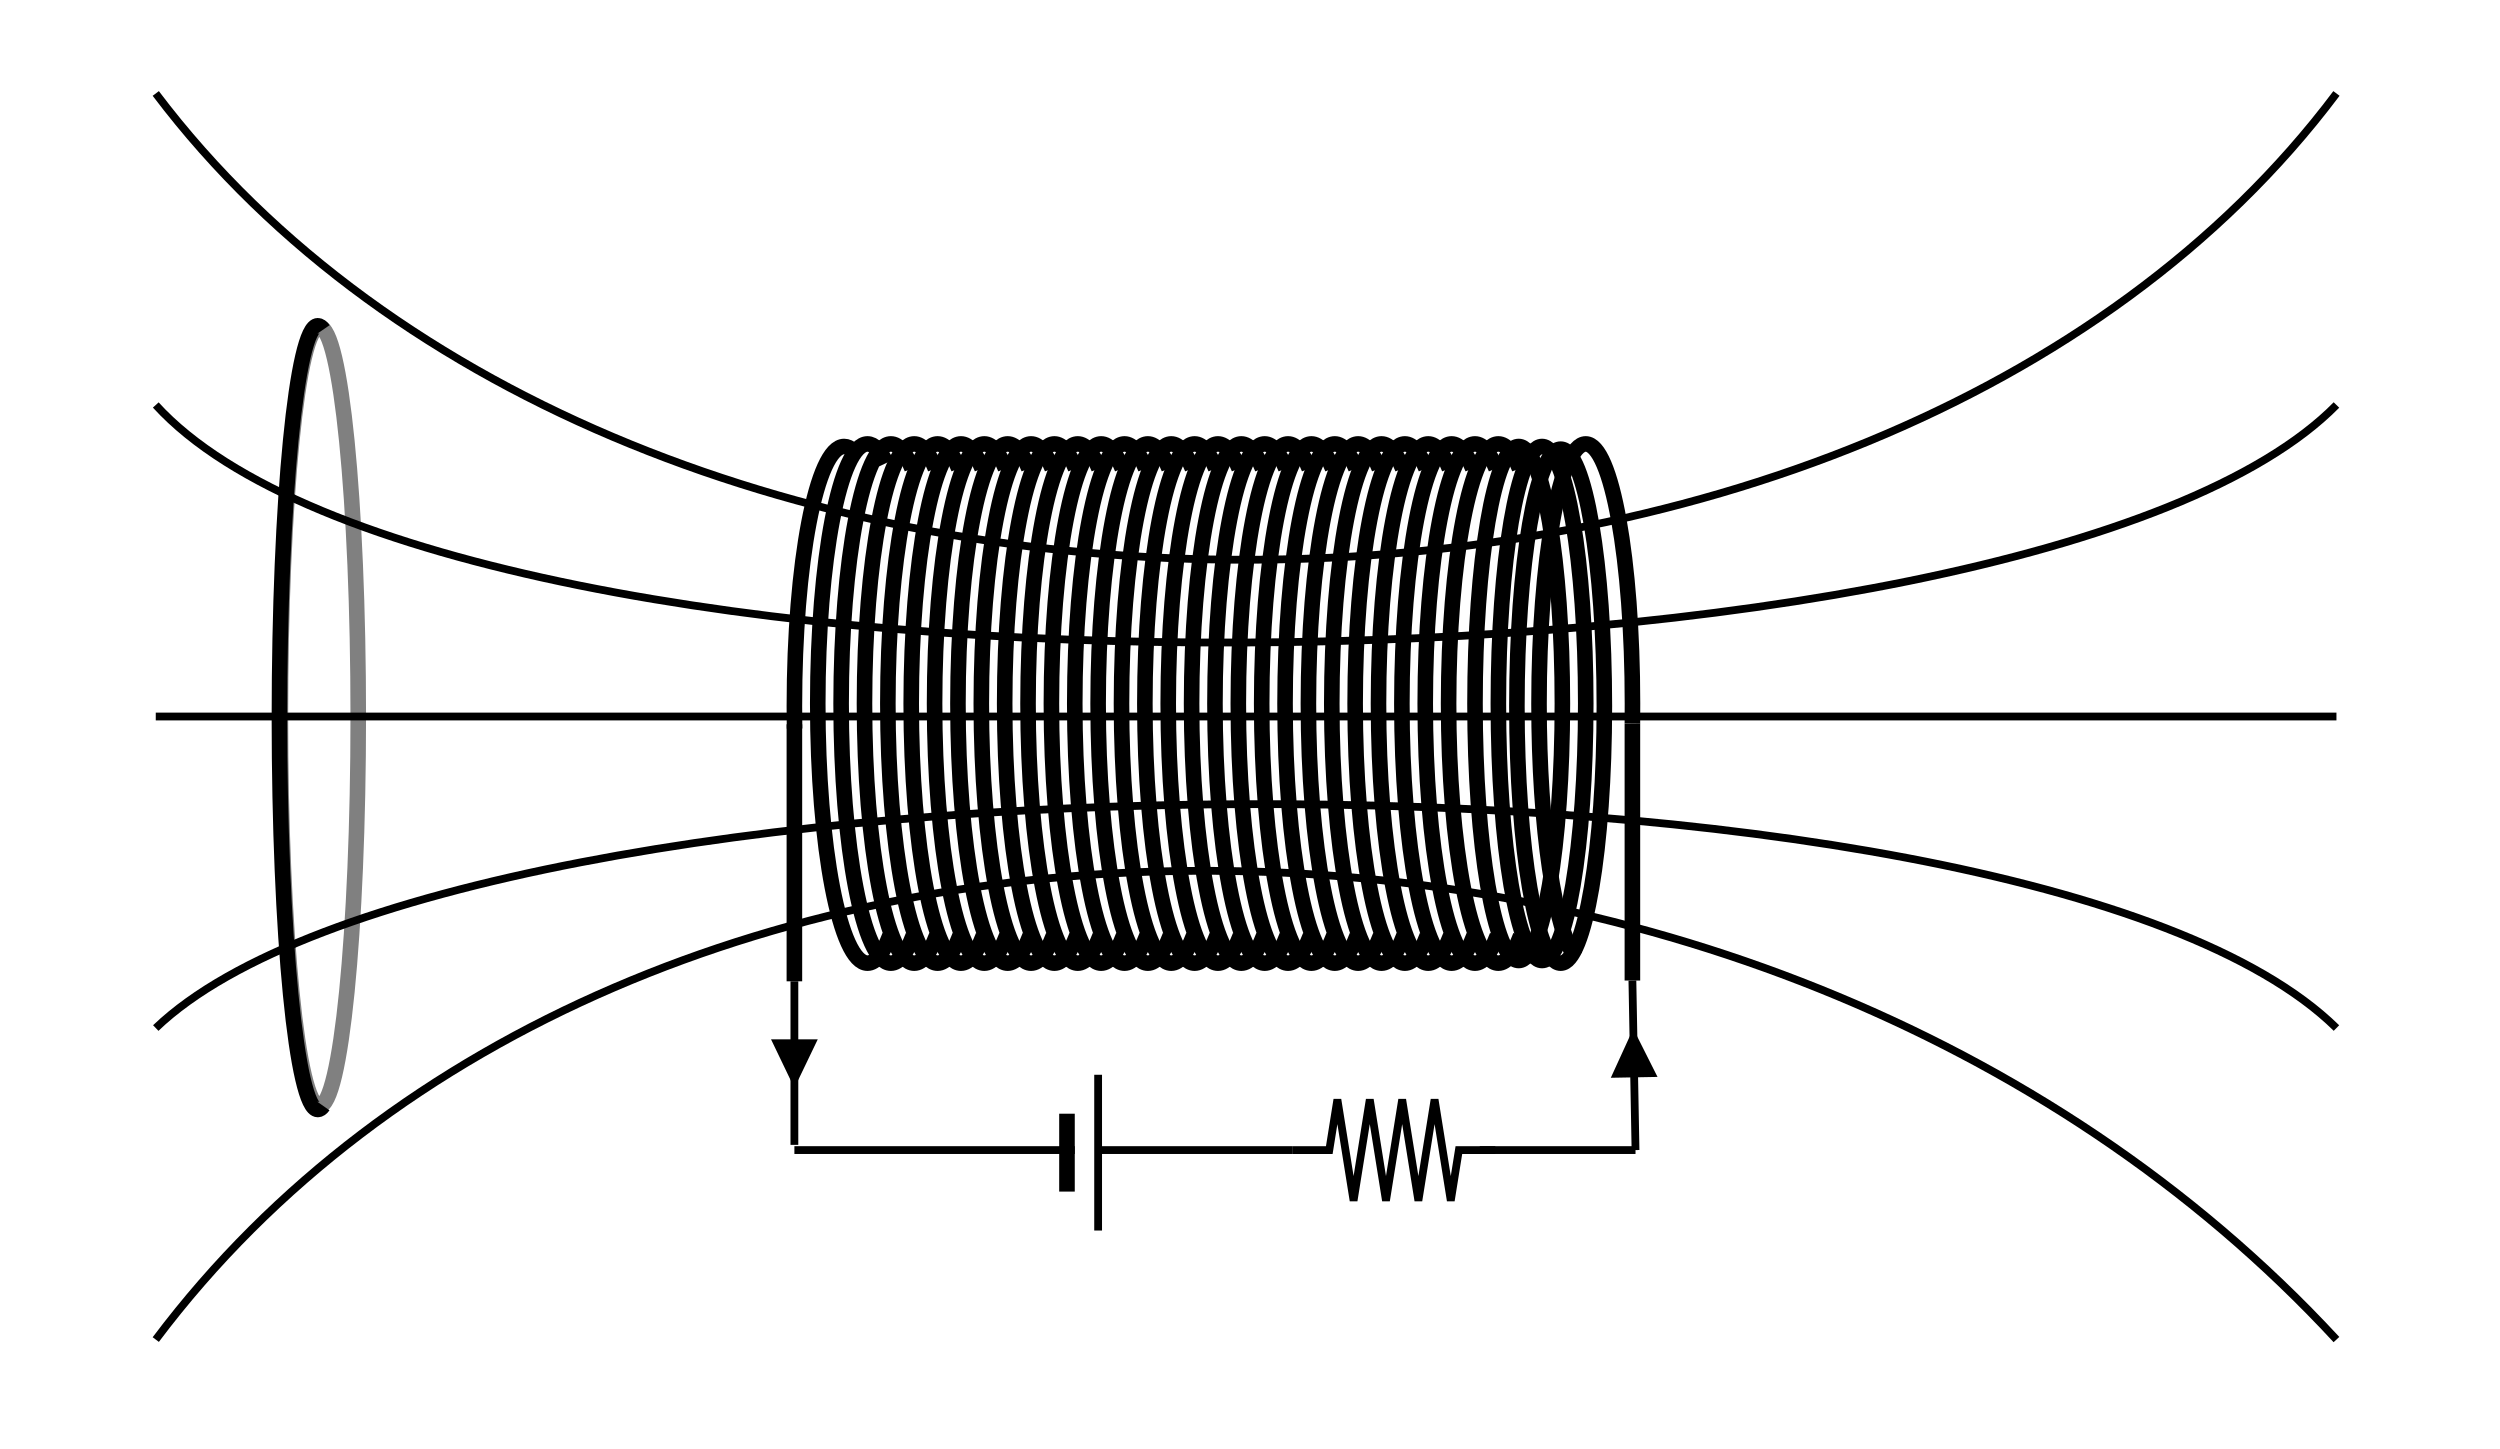
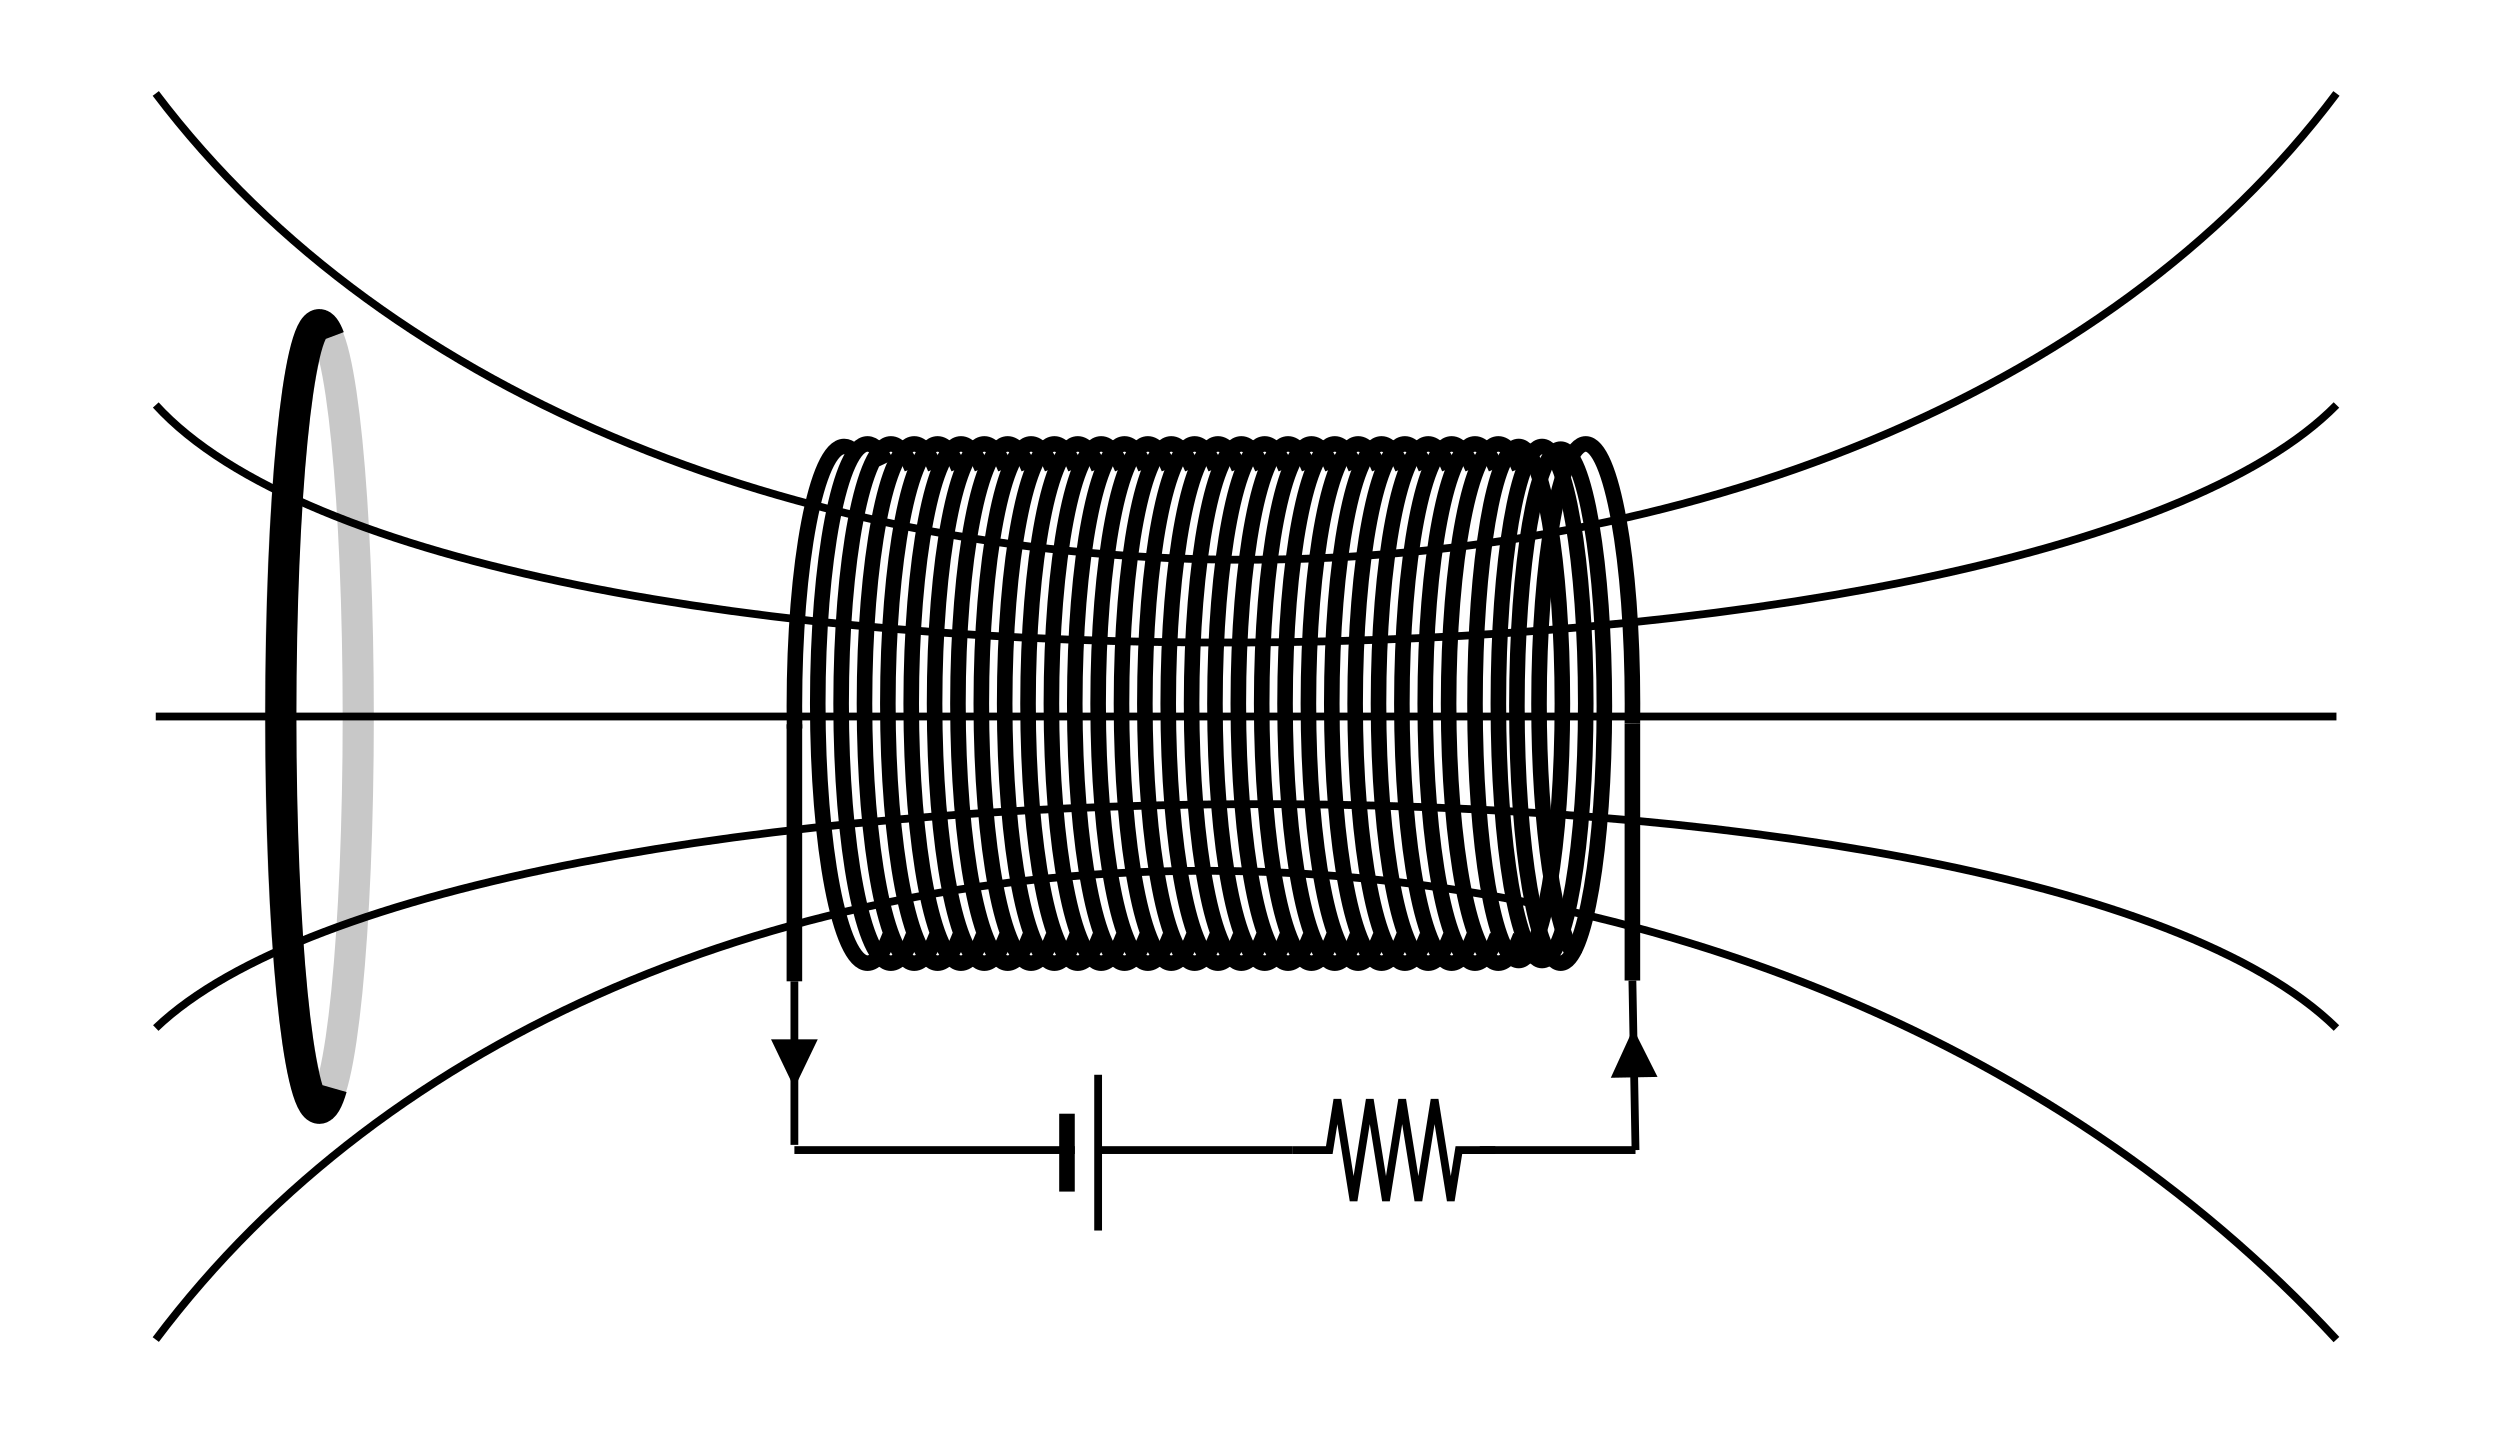
<svg xmlns="http://www.w3.org/2000/svg" x="0" y="0" width="321" height="186" style="         width:321px;         height:186px;         background: transparent;         fill: none; ">
  <svg class="role-diagram-draw-area">
    <g class="shapes-region" style="stroke: black; fill: none;">
      <g class="arrow-line">
        <path class="connection real" stroke-dasharray="" d="  M102,93 L102,126" style="stroke: rgb(0, 0, 0); stroke-width: 2; fill: none; fill-opacity: 1;" />
      </g>
      <g class="arrow-line">
        <path class="connection real" stroke-dasharray="" d="  M209.6,92.9 L209.6,125.9" style="stroke: rgb(0, 0, 0); stroke-width: 2; fill: none; fill-opacity: 1;" />
      </g>
      <g class="arrow-line">
        <path class="connection real" stroke-dasharray="" d="  M102,126 L102,147" style="stroke: rgb(0, 0, 0); stroke-width: 1; fill: none; fill-opacity: 1;" />
        <g>
          <g stroke="none" fill="#000" transform="matrix(-1.8369701987210297e-16,-1,1,-1.8369701987210297e-16,102,139.7)" style="stroke: none; fill: rgb(0, 0, 0); stroke-width: 1;">
            <path d=" M6.25,-3 L0,0 L6.25,3 Z" />
          </g>
        </g>
      </g>
      <g class="arrow-line">
        <path class="connection real" stroke-dasharray="" d="  M209.6,125.9 L210,147.67" style="stroke: rgb(0, 0, 0); stroke-width: 1; fill: none; fill-opacity: 1;" />
        <g>
          <g stroke="none" fill="#000" transform="matrix(0.01849943,0.9998289,-0.9998289,0.01849943,209.7106,132.0827)" style="stroke: none; fill: rgb(0, 0, 0); stroke-width: 1;">
            <path d=" M6.25,-3 L0,0 L6.25,3 Z" />
          </g>
        </g>
      </g>
      <g class="arrow-line">
        <path class="connection real" stroke-dasharray="" d="  M102,147.67 L138,147.67" style="stroke: rgb(0, 0, 0); stroke-width: 1; fill: none; fill-opacity: 1;" />
      </g>
      <g class="arrow-line">
        <path class="connection real" stroke-dasharray="" d="  M210,147.67 L190,147.67" style="stroke: rgb(0, 0, 0); stroke-width: 1; fill: none; fill-opacity: 1;" />
      </g>
      <g class="composite-shape">
        <g class="real" style="stroke-width: 1; stroke: rgb(0, 0, 0); fill: none; fill-opacity: 1;">
          <path d=" M166,147.67 L170.68,147.67 L171.72,141.17 L173.8,154.17 L175.88,141.17 L177.96,154.17 L180.04,141.17 L182.12,154.17 L184.2,141.17 L186.28,154.17 L187.32,147.67 L192,147.67" style="fill: none;" />
        </g>
      </g>
      <g class="arrow-line">
        <path class="connection real" stroke-dasharray="" d="  M166,147.67 L141,147.67" style="stroke: rgb(0, 0, 0); stroke-width: 1; fill: none; fill-opacity: 1;" />
      </g>
      <g class="arrow-line">
        <path class="connection real" stroke-dasharray="" d="  M20,12 C80.67,92.33 240.5,91.33 300,12" style="stroke: rgb(0, 0, 0); stroke-width: 1; fill: none; fill-opacity: 1;" />
      </g>
      <g class="arrow-line">
        <path class="connection real" stroke-dasharray="" d="  M20,172 C80.5,91.5 226,92 300,172" style="stroke: rgb(0, 0, 0); stroke-width: 1; fill: none; fill-opacity: 1;" />
      </g>
      <g class="composite-shape">
-         <path class="real" d=" M36,92 C36,64.39 38.24,42 41,42 C43.76,42 46,64.39 46,92 C46,119.61 43.76,142 41,142 C38.24,142 36,119.61 36,92 Z" style="stroke-width: 2; stroke: rgb(128, 128, 128); fill: none; fill-opacity: 1; stroke-opacity: 1;" />
+         <path class="real" d=" M36,91.99 C36,64.38 38.24,42 41,42 C43.76,42 46,64.38 46,91.99 C46,119.6 43.76,141.99 41,141.99 C38.24,141.99 36,119.6 36,91.99 Z" style="stroke-width: 4; stroke: rgb(200, 200, 200); stroke-opacity: 1; fill: none; fill-opacity: 1;" />
      </g>
      <g class="grouped-shape">
        <g class="arrow-line">
          <path class="connection real" stroke-dasharray="" d="  M141,138 L141,158" style="stroke: rgb(0, 0, 0); stroke-width: 1; fill: none; fill-opacity: 1;" />
        </g>
        <g class="arrow-line">
          <path class="connection real" stroke-dasharray="" d="  M137,143 L137,153" style="stroke: rgb(0, 0, 0); stroke-width: 2; fill: none; fill-opacity: 1;" />
        </g>
      </g>
-       <g class="composite-shape">
-         <path class="real" d=" M41.49,141.99 C41.27,142.3 41.04,142.46 40.81,142.46 C38.09,142.46 35.88,119.93 35.88,92.15 C35.88,64.36 38.09,41.83 40.81,41.83 C41.05,41.83 41.28,42 41.5,42.32 L40.81,92.15 Z" style="stroke-width: 2; stroke: none; fill: none; fill-opacity: 1;" />
-         <path class="real" d=" M41.49,141.99 C41.27,142.3 41.04,142.46 40.81,142.46 C38.09,142.46 35.88,119.93 35.88,92.15 C35.88,64.36 38.09,41.83 40.81,41.83 C41.05,41.83 41.28,42 41.5,42.32" style="stroke-width: 2; stroke: rgb(0, 0, 0); fill: none; fill-opacity: 1;" />
-       </g>
      <g class="arrow-line">
        <path class="connection real" stroke-dasharray="" d="  M20,132 C59,94.67 260,92.67 300,132" style="stroke: rgb(0, 0, 0); stroke-width: 1; fill: none; fill-opacity: 1;" />
      </g>
      <g class="arrow-line">
        <path class="connection real" stroke-dasharray="" d="  M20,52 C58,93.67 261,91.67 300,52" style="stroke: rgb(0, 0, 0); stroke-width: 1; fill: none; fill-opacity: 1;" />
      </g>
      <g class="arrow-line">
        <path class="connection real" stroke-dasharray="" d="  M20,92 L300,92" style="stroke: rgb(0, 0, 0); stroke-width: 1; fill: none; fill-opacity: 1;" />
      </g>
      <g class="composite-shape">
        <path class="real" d=" M102.02,93.55 C102.01,92.6 102,91.64 102,90.67 C102,72.26 104.86,57.33 108.39,57.33 C108.78,57.33 109.16,57.51 109.52,57.86 L108.39,90.67 Z" style="stroke-width: 2; stroke: none; fill: none; fill-opacity: 1;" />
        <path class="real" d=" M102.02,93.55 C102.01,92.6 102,91.64 102,90.67 C102,72.26 104.86,57.33 108.39,57.33 C108.78,57.33 109.16,57.51 109.52,57.86" style="stroke-width: 2; stroke: rgb(0, 0, 0); fill: none; fill-opacity: 1;" />
      </g>
      <g class="composite-shape">
        <path class="real" d=" M114.25,120.15 C113.39,122.4 112.42,123.67 111.39,123.67 C107.86,123.67 105,108.74 105,90.33 C105,71.92 107.86,57 111.39,57 C112.24,57 113.05,57.87 113.8,59.45 L111.39,90.33 Z" style="stroke-width: 2; stroke: none; fill: none; fill-opacity: 1;" />
        <path class="real" d=" M114.25,120.15 C113.39,122.4 112.42,123.67 111.39,123.67 C107.86,123.67 105,108.74 105,90.33 C105,71.92 107.86,57 111.39,57 C112.24,57 113.05,57.87 113.8,59.45" style="stroke-width: 2; stroke: rgb(0, 0, 0); fill: none; fill-opacity: 1;" />
      </g>
      <g class="composite-shape">
        <path class="real" d=" M117.25,120.15 C116.39,122.4 115.42,123.67 114.39,123.67 C110.86,123.67 108,108.74 108,90.33 C108,71.92 110.86,57 114.39,57 C115.36,57 116.28,58.13 117.1,60.15 L114.39,90.33 Z" style="stroke-width: 2; stroke: none; fill: none; fill-opacity: 1;" />
        <path class="real" d=" M117.25,120.15 C116.39,122.4 115.42,123.67 114.39,123.67 C110.86,123.67 108,108.74 108,90.33 C108,71.92 110.86,57 114.39,57 C115.36,57 116.28,58.13 117.1,60.15" style="stroke-width: 2; stroke: rgb(0, 0, 0); fill: none; fill-opacity: 1;" />
      </g>
      <g class="composite-shape">
        <path class="real" d=" M120.25,120.15 C119.39,122.4 118.42,123.67 117.39,123.67 C113.86,123.67 111,108.74 111,90.33 C111,71.92 113.86,57 117.39,57 C118.36,57 119.28,58.13 120.1,60.15 L117.39,90.33 Z" style="stroke-width: 2; stroke: none; fill: none; fill-opacity: 1;" />
        <path class="real" d=" M120.25,120.15 C119.39,122.4 118.42,123.67 117.39,123.67 C113.86,123.67 111,108.74 111,90.33 C111,71.92 113.86,57 117.39,57 C118.36,57 119.28,58.13 120.1,60.15" style="stroke-width: 2; stroke: rgb(0, 0, 0); fill: none; fill-opacity: 1;" />
      </g>
      <g class="composite-shape">
        <path class="real" d=" M123.25,120.15 C122.39,122.4 121.42,123.67 120.39,123.67 C116.86,123.67 114,108.74 114,90.33 C114,71.92 116.86,57 120.39,57 C121.36,57 122.28,58.13 123.1,60.15 L120.39,90.33 Z" style="stroke-width: 2; stroke: none; fill: none; fill-opacity: 1;" />
        <path class="real" d=" M123.25,120.15 C122.39,122.4 121.42,123.67 120.39,123.67 C116.86,123.67 114,108.74 114,90.33 C114,71.92 116.86,57 120.39,57 C121.36,57 122.28,58.13 123.1,60.15" style="stroke-width: 2; stroke: rgb(0, 0, 0); fill: none; fill-opacity: 1;" />
      </g>
      <g class="composite-shape">
        <path class="real" d=" M126.25,120.15 C125.39,122.4 124.42,123.67 123.39,123.67 C119.86,123.67 117,108.74 117,90.33 C117,71.92 119.86,57 123.39,57 C124.36,57 125.28,58.13 126.1,60.15 L123.39,90.33 Z" style="stroke-width: 2; stroke: none; fill: none; fill-opacity: 1;" />
        <path class="real" d=" M126.25,120.15 C125.39,122.4 124.42,123.67 123.39,123.67 C119.86,123.67 117,108.74 117,90.33 C117,71.92 119.86,57 123.39,57 C124.36,57 125.28,58.13 126.1,60.15" style="stroke-width: 2; stroke: rgb(0, 0, 0); fill: none; fill-opacity: 1;" />
      </g>
      <g class="composite-shape">
        <path class="real" d=" M129.25,120.15 C128.39,122.4 127.42,123.67 126.39,123.67 C122.86,123.67 120,108.74 120,90.33 C120,71.92 122.86,57 126.39,57 C127.36,57 128.28,58.13 129.1,60.15 L126.39,90.33 Z" style="stroke-width: 2; stroke: none; fill: none; fill-opacity: 1;" />
        <path class="real" d=" M129.25,120.15 C128.39,122.4 127.42,123.67 126.39,123.67 C122.86,123.67 120,108.74 120,90.33 C120,71.92 122.86,57 126.39,57 C127.36,57 128.28,58.13 129.1,60.15" style="stroke-width: 2; stroke: rgb(0, 0, 0); fill: none; fill-opacity: 1;" />
      </g>
      <g class="composite-shape">
        <path class="real" d=" M132.25,120.15 C131.39,122.4 130.42,123.67 129.39,123.67 C125.86,123.67 123,108.74 123,90.33 C123,71.92 125.86,57 129.39,57 C130.36,57 131.28,58.13 132.1,60.15 L129.39,90.33 Z" style="stroke-width: 2; stroke: none; fill: none; fill-opacity: 1;" />
        <path class="real" d=" M132.25,120.15 C131.39,122.4 130.42,123.67 129.39,123.67 C125.86,123.67 123,108.74 123,90.33 C123,71.92 125.86,57 129.39,57 C130.36,57 131.28,58.13 132.1,60.15" style="stroke-width: 2; stroke: rgb(0, 0, 0); fill: none; fill-opacity: 1;" />
      </g>
      <g class="composite-shape">
        <path class="real" d=" M135.25,120.15 C134.39,122.4 133.42,123.67 132.39,123.67 C128.86,123.67 126,108.74 126,90.33 C126,71.92 128.86,57 132.39,57 C133.36,57 134.28,58.13 135.1,60.15 L132.39,90.33 Z" style="stroke-width: 2; stroke: none; fill: none; fill-opacity: 1;" />
        <path class="real" d=" M135.25,120.15 C134.39,122.4 133.42,123.67 132.39,123.67 C128.86,123.67 126,108.74 126,90.33 C126,71.92 128.86,57 132.39,57 C133.36,57 134.28,58.13 135.1,60.15" style="stroke-width: 2; stroke: rgb(0, 0, 0); fill: none; fill-opacity: 1;" />
      </g>
      <g class="composite-shape">
        <path class="real" d=" M138.25,120.15 C137.39,122.4 136.42,123.67 135.39,123.67 C131.86,123.67 129,108.74 129,90.33 C129,71.92 131.86,57 135.39,57 C136.36,57 137.28,58.13 138.1,60.15 L135.39,90.33 Z" style="stroke-width: 2; stroke: none; fill: none; fill-opacity: 1;" />
        <path class="real" d=" M138.25,120.15 C137.39,122.4 136.42,123.67 135.39,123.67 C131.86,123.67 129,108.74 129,90.33 C129,71.92 131.86,57 135.39,57 C136.36,57 137.28,58.13 138.1,60.15" style="stroke-width: 2; stroke: rgb(0, 0, 0); fill: none; fill-opacity: 1;" />
      </g>
      <g class="composite-shape">
        <path class="real" d=" M141.25,120.15 C140.39,122.4 139.42,123.67 138.39,123.67 C134.86,123.67 132,108.74 132,90.33 C132,71.92 134.86,57 138.39,57 C139.36,57 140.28,58.13 141.1,60.15 L138.39,90.33 Z" style="stroke-width: 2; stroke: none; fill: none; fill-opacity: 1;" />
        <path class="real" d=" M141.25,120.15 C140.39,122.4 139.42,123.67 138.39,123.67 C134.86,123.67 132,108.74 132,90.33 C132,71.92 134.86,57 138.39,57 C139.36,57 140.28,58.13 141.1,60.15" style="stroke-width: 2; stroke: rgb(0, 0, 0); fill: none; fill-opacity: 1;" />
      </g>
      <g class="composite-shape">
        <path class="real" d=" M144.25,120.15 C143.39,122.4 142.42,123.67 141.39,123.67 C137.86,123.67 135,108.74 135,90.33 C135,71.92 137.86,57 141.39,57 C142.36,57 143.28,58.13 144.1,60.15 L141.39,90.33 Z" style="stroke-width: 2; stroke: none; fill: none; fill-opacity: 1;" />
        <path class="real" d=" M144.25,120.15 C143.39,122.4 142.42,123.67 141.39,123.67 C137.86,123.67 135,108.74 135,90.33 C135,71.92 137.86,57 141.39,57 C142.36,57 143.28,58.13 144.1,60.15" style="stroke-width: 2; stroke: rgb(0, 0, 0); fill: none; fill-opacity: 1;" />
      </g>
      <g class="composite-shape">
        <path class="real" d=" M147.25,120.15 C146.39,122.4 145.42,123.67 144.39,123.67 C140.86,123.67 138,108.74 138,90.33 C138,71.92 140.86,57 144.39,57 C145.36,57 146.28,58.13 147.1,60.15 L144.39,90.33 Z" style="stroke-width: 2; stroke: none; fill: none; fill-opacity: 1;" />
        <path class="real" d=" M147.25,120.15 C146.39,122.4 145.42,123.67 144.39,123.67 C140.86,123.67 138,108.74 138,90.33 C138,71.92 140.86,57 144.39,57 C145.36,57 146.28,58.13 147.1,60.15" style="stroke-width: 2; stroke: rgb(0, 0, 0); fill: none; fill-opacity: 1;" />
      </g>
      <g class="composite-shape">
        <path class="real" d=" M150.25,120.15 C149.39,122.4 148.42,123.67 147.39,123.67 C143.86,123.67 141,108.74 141,90.33 C141,71.92 143.86,57 147.39,57 C148.36,57 149.28,58.13 150.1,60.15 L147.39,90.33 Z" style="stroke-width: 2; stroke: none; fill: none; fill-opacity: 1;" />
        <path class="real" d=" M150.25,120.15 C149.39,122.4 148.42,123.67 147.39,123.67 C143.86,123.67 141,108.74 141,90.33 C141,71.92 143.86,57 147.39,57 C148.36,57 149.28,58.13 150.1,60.15" style="stroke-width: 2; stroke: rgb(0, 0, 0); fill: none; fill-opacity: 1;" />
      </g>
      <g class="composite-shape">
        <path class="real" d=" M153.25,120.15 C152.39,122.4 151.42,123.67 150.39,123.67 C146.86,123.67 144,108.74 144,90.33 C144,71.92 146.86,57 150.39,57 C151.36,57 152.28,58.13 153.1,60.15 L150.39,90.33 Z" style="stroke-width: 2; stroke: none; fill: none; fill-opacity: 1;" />
        <path class="real" d=" M153.25,120.15 C152.39,122.4 151.42,123.67 150.39,123.67 C146.86,123.67 144,108.74 144,90.33 C144,71.92 146.86,57 150.39,57 C151.36,57 152.28,58.13 153.1,60.15" style="stroke-width: 2; stroke: rgb(0, 0, 0); fill: none; fill-opacity: 1;" />
      </g>
      <g class="composite-shape">
        <path class="real" d=" M156.25,120.15 C155.39,122.4 154.42,123.67 153.39,123.67 C149.86,123.67 147,108.74 147,90.33 C147,71.92 149.86,57 153.39,57 C154.36,57 155.28,58.13 156.1,60.15 L153.39,90.33 Z" style="stroke-width: 2; stroke: none; fill: none; fill-opacity: 1;" />
        <path class="real" d=" M156.25,120.15 C155.39,122.4 154.42,123.67 153.39,123.67 C149.86,123.67 147,108.74 147,90.33 C147,71.92 149.86,57 153.39,57 C154.36,57 155.28,58.13 156.1,60.15" style="stroke-width: 2; stroke: rgb(0, 0, 0); fill: none; fill-opacity: 1;" />
      </g>
      <g class="composite-shape">
        <path class="real" d=" M159.25,120.15 C158.39,122.4 157.42,123.67 156.39,123.67 C152.86,123.67 150,108.74 150,90.33 C150,71.92 152.86,57 156.39,57 C157.36,57 158.28,58.13 159.1,60.15 L156.39,90.33 Z" style="stroke-width: 2; stroke: none; fill: none; fill-opacity: 1;" />
        <path class="real" d=" M159.25,120.15 C158.39,122.4 157.42,123.67 156.39,123.67 C152.86,123.67 150,108.74 150,90.33 C150,71.92 152.86,57 156.39,57 C157.36,57 158.28,58.13 159.1,60.15" style="stroke-width: 2; stroke: rgb(0, 0, 0); fill: none; fill-opacity: 1;" />
      </g>
      <g class="composite-shape">
        <path class="real" d=" M162.25,120.15 C161.39,122.4 160.42,123.67 159.39,123.67 C155.86,123.67 153,108.74 153,90.33 C153,71.92 155.86,57 159.39,57 C160.36,57 161.28,58.13 162.1,60.15 L159.39,90.33 Z" style="stroke-width: 2; stroke: none; fill: none; fill-opacity: 1;" />
        <path class="real" d=" M162.25,120.15 C161.39,122.4 160.42,123.67 159.39,123.67 C155.86,123.67 153,108.74 153,90.33 C153,71.92 155.86,57 159.39,57 C160.36,57 161.28,58.13 162.1,60.15" style="stroke-width: 2; stroke: rgb(0, 0, 0); fill: none; fill-opacity: 1;" />
      </g>
      <g class="composite-shape">
        <path class="real" d=" M165.25,120.15 C164.39,122.4 163.42,123.67 162.39,123.67 C158.86,123.67 156,108.74 156,90.33 C156,71.92 158.86,57 162.39,57 C163.36,57 164.28,58.13 165.1,60.15 L162.39,90.33 Z" style="stroke-width: 2; stroke: none; fill: none; fill-opacity: 1;" />
        <path class="real" d=" M165.25,120.15 C164.39,122.4 163.42,123.67 162.39,123.67 C158.86,123.67 156,108.74 156,90.33 C156,71.92 158.86,57 162.39,57 C163.36,57 164.28,58.13 165.1,60.15" style="stroke-width: 2; stroke: rgb(0, 0, 0); fill: none; fill-opacity: 1;" />
      </g>
      <g class="composite-shape">
        <path class="real" d=" M168.25,120.15 C167.39,122.4 166.42,123.67 165.39,123.67 C161.86,123.67 159,108.74 159,90.33 C159,71.92 161.86,57 165.39,57 C166.36,57 167.28,58.13 168.1,60.15 L165.39,90.33 Z" style="stroke-width: 2; stroke: none; fill: none; fill-opacity: 1;" />
        <path class="real" d=" M168.25,120.15 C167.39,122.4 166.42,123.67 165.39,123.67 C161.86,123.67 159,108.74 159,90.33 C159,71.92 161.86,57 165.39,57 C166.36,57 167.28,58.13 168.1,60.15" style="stroke-width: 2; stroke: rgb(0, 0, 0); fill: none; fill-opacity: 1;" />
      </g>
      <g class="composite-shape">
        <path class="real" d=" M171.25,120.15 C170.39,122.4 169.42,123.67 168.39,123.67 C164.86,123.67 162,108.74 162,90.33 C162,71.92 164.86,57 168.39,57 C169.36,57 170.28,58.13 171.1,60.15 L168.39,90.33 Z" style="stroke-width: 2; stroke: none; fill: none; fill-opacity: 1;" />
        <path class="real" d=" M171.25,120.15 C170.39,122.4 169.42,123.67 168.39,123.67 C164.86,123.67 162,108.74 162,90.33 C162,71.92 164.86,57 168.39,57 C169.36,57 170.28,58.13 171.1,60.15" style="stroke-width: 2; stroke: rgb(0, 0, 0); fill: none; fill-opacity: 1;" />
      </g>
      <g class="composite-shape">
        <path class="real" d=" M174.25,120.15 C173.39,122.4 172.42,123.67 171.39,123.67 C167.86,123.67 165,108.74 165,90.33 C165,71.92 167.86,57 171.39,57 C172.36,57 173.28,58.13 174.1,60.15 L171.39,90.33 Z" style="stroke-width: 2; stroke: none; fill: none; fill-opacity: 1;" />
        <path class="real" d=" M174.25,120.15 C173.39,122.4 172.42,123.67 171.39,123.67 C167.86,123.67 165,108.74 165,90.33 C165,71.92 167.86,57 171.39,57 C172.36,57 173.28,58.13 174.1,60.15" style="stroke-width: 2; stroke: rgb(0, 0, 0); fill: none; fill-opacity: 1;" />
      </g>
      <g class="composite-shape">
        <path class="real" d=" M177.25,120.15 C176.39,122.4 175.42,123.67 174.39,123.67 C170.86,123.67 168,108.74 168,90.33 C168,71.92 170.86,57 174.39,57 C175.36,57 176.28,58.13 177.1,60.15 L174.39,90.33 Z" style="stroke-width: 2; stroke: none; fill: none; fill-opacity: 1;" />
        <path class="real" d=" M177.25,120.15 C176.39,122.4 175.42,123.67 174.39,123.67 C170.86,123.67 168,108.74 168,90.33 C168,71.92 170.86,57 174.39,57 C175.36,57 176.28,58.13 177.1,60.15" style="stroke-width: 2; stroke: rgb(0, 0, 0); fill: none; fill-opacity: 1;" />
      </g>
      <g class="composite-shape">
        <path class="real" d=" M180.25,120.15 C179.39,122.4 178.42,123.67 177.39,123.67 C173.86,123.67 171,108.74 171,90.33 C171,71.92 173.86,57 177.39,57 C178.36,57 179.28,58.13 180.1,60.15 L177.39,90.33 Z" style="stroke-width: 2; stroke: none; fill: none; fill-opacity: 1;" />
        <path class="real" d=" M180.25,120.15 C179.39,122.4 178.42,123.67 177.39,123.67 C173.86,123.67 171,108.74 171,90.33 C171,71.92 173.86,57 177.39,57 C178.36,57 179.28,58.13 180.1,60.15" style="stroke-width: 2; stroke: rgb(0, 0, 0); fill: none; fill-opacity: 1;" />
      </g>
      <g class="composite-shape">
        <path class="real" d=" M183.25,120.15 C182.39,122.4 181.42,123.67 180.39,123.67 C176.86,123.67 174,108.74 174,90.33 C174,71.92 176.86,57 180.39,57 C181.36,57 182.28,58.13 183.1,60.15 L180.39,90.33 Z" style="stroke-width: 2; stroke: none; fill: none; fill-opacity: 1;" />
        <path class="real" d=" M183.25,120.15 C182.39,122.4 181.42,123.67 180.39,123.67 C176.86,123.67 174,108.74 174,90.33 C174,71.92 176.86,57 180.39,57 C181.36,57 182.28,58.13 183.1,60.15" style="stroke-width: 2; stroke: rgb(0, 0, 0); fill: none; fill-opacity: 1;" />
      </g>
      <g class="composite-shape">
        <path class="real" d=" M186.25,120.15 C185.39,122.4 184.42,123.67 183.39,123.67 C179.86,123.67 177,108.74 177,90.33 C177,71.92 179.86,57 183.39,57 C184.36,57 185.28,58.13 186.1,60.15 L183.39,90.33 Z" style="stroke-width: 2; stroke: none; fill: none; fill-opacity: 1;" />
        <path class="real" d=" M186.25,120.15 C185.39,122.4 184.42,123.67 183.39,123.67 C179.86,123.67 177,108.74 177,90.33 C177,71.92 179.86,57 183.39,57 C184.36,57 185.28,58.13 186.1,60.15" style="stroke-width: 2; stroke: rgb(0, 0, 0); fill: none; fill-opacity: 1;" />
      </g>
      <g class="composite-shape">
        <path class="real" d=" M189.25,120.15 C188.39,122.4 187.42,123.67 186.39,123.67 C182.86,123.67 180,108.74 180,90.33 C180,71.92 182.86,57 186.39,57 C187.36,57 188.28,58.13 189.1,60.15 L186.39,90.33 Z" style="stroke-width: 2; stroke: none; fill: none; fill-opacity: 1;" />
        <path class="real" d=" M189.25,120.15 C188.39,122.4 187.42,123.67 186.39,123.67 C182.86,123.67 180,108.74 180,90.33 C180,71.92 182.86,57 186.39,57 C187.36,57 188.28,58.13 189.1,60.15" style="stroke-width: 2; stroke: rgb(0, 0, 0); fill: none; fill-opacity: 1;" />
      </g>
      <g class="composite-shape">
        <path class="real" d=" M192.25,120.15 C191.39,122.4 190.42,123.67 189.39,123.67 C185.86,123.67 183,108.74 183,90.33 C183,71.92 185.86,57 189.39,57 C190.36,57 191.28,58.13 192.1,60.15 L189.39,90.33 Z" style="stroke-width: 2; stroke: none; fill: none; fill-opacity: 1;" />
        <path class="real" d=" M192.25,120.15 C191.39,122.4 190.42,123.67 189.39,123.67 C185.86,123.67 183,108.74 183,90.33 C183,71.92 185.86,57 189.39,57 C190.36,57 191.28,58.13 192.1,60.15" style="stroke-width: 2; stroke: rgb(0, 0, 0); fill: none; fill-opacity: 1;" />
      </g>
      <g class="composite-shape">
        <path class="real" d=" M195.25,120.15 C194.39,122.4 193.42,123.67 192.39,123.67 C188.86,123.67 186,108.74 186,90.33 C186,71.92 188.86,57 192.39,57 C193.36,57 194.28,58.13 195.1,60.15 L192.39,90.33 Z" style="stroke-width: 2; stroke: none; fill: none; fill-opacity: 1;" />
        <path class="real" d=" M195.25,120.15 C194.39,122.4 193.42,123.67 192.39,123.67 C188.86,123.67 186,108.74 186,90.33 C186,71.92 188.86,57 192.39,57 C193.36,57 194.28,58.13 195.1,60.15" style="stroke-width: 2; stroke: rgb(0, 0, 0); fill: none; fill-opacity: 1;" />
      </g>
      <g class="composite-shape">
        <path class="real" d=" M202.38,122.96 C199.66,119.81 197.61,106.4 197.61,90.33 C197.61,71.92 200.3,57 203.61,57 C206.93,57 209.61,71.92 209.61,90.33 C209.61,91.2 209.61,92.05 209.6,92.9 L203.61,90.33 Z" style="stroke-width: 2; stroke: none; fill: none; fill-opacity: 1;" />
        <path class="real" d=" M202.38,122.96 C199.66,119.81 197.61,106.4 197.61,90.33 C197.61,71.92 200.3,57 203.61,57 C206.93,57 209.61,71.92 209.61,90.33 C209.61,91.2 209.61,92.05 209.6,92.9" style="stroke-width: 2; stroke: rgb(0, 0, 0); fill: none; fill-opacity: 1;" />
      </g>
      <g class="composite-shape">
        <path class="real" d=" M189.39,90.33 C189.39,72.11 191.9,57.33 195,57.33 C198.1,57.33 200.61,72.11 200.61,90.33 C200.61,108.56 198.1,123.33 195,123.33 C191.9,123.33 189.39,108.56 189.39,90.33 Z" style="stroke-width: 2; stroke: rgb(0, 0, 0); fill: none; fill-opacity: 1;" />
      </g>
      <g class="composite-shape">
        <path class="real" d=" M192.39,90.33 C192.39,72.11 194.9,57.33 198,57.33 C201.1,57.33 203.61,72.11 203.61,90.33 C203.61,108.56 201.1,123.33 198,123.33 C194.9,123.33 192.39,108.56 192.39,90.33 Z" style="stroke-width: 2; stroke: rgb(0, 0, 0); fill: none; fill-opacity: 1;" />
      </g>
      <g class="composite-shape">
        <path class="real" d=" M194.77,90.67 C194.77,72.44 197.29,57.67 200.39,57.67 C203.49,57.67 206,72.44 206,90.67 C206,108.89 203.49,123.67 200.39,123.67 C197.29,123.67 194.77,108.89 194.77,90.67 Z" style="stroke-width: 2; stroke: rgb(0, 0, 0); fill: none; fill-opacity: 1;" />
+       </g>
+       <g class="composite-shape">
+         <path class="real" d=" M42.58,139.67 C42.09,141.38 41.55,142.31 41,142.31 C38.27,142.31 36.06,119.78 36.06,91.99 C36.06,64.21 38.27,41.68 41,41.68 C41.44,41.68 41.86,42.26 42.27,43.35 L41,91.99 Z" style="stroke-width: 4; stroke: none; fill: none; fill-opacity: 1;" />
+         <path class="real" d=" M42.58,139.67 C42.09,141.38 41.55,142.31 41,142.31 C38.27,142.31 36.06,119.78 36.06,91.99 C36.06,64.21 38.27,41.68 41,41.68 C41.44,41.68 41.86,42.26 42.27,43.35" style="stroke-width: 4; stroke: rgb(0, 0, 0); fill: none; fill-opacity: 1;" />
      </g>
      <g />
    </g>
    <g />
    <g />
    <g />
  </svg>
  <svg width="319" height="184" style="width:319px;height:184px;font-family:Asana-Math, Asana;background:transparent;" />
</svg>
